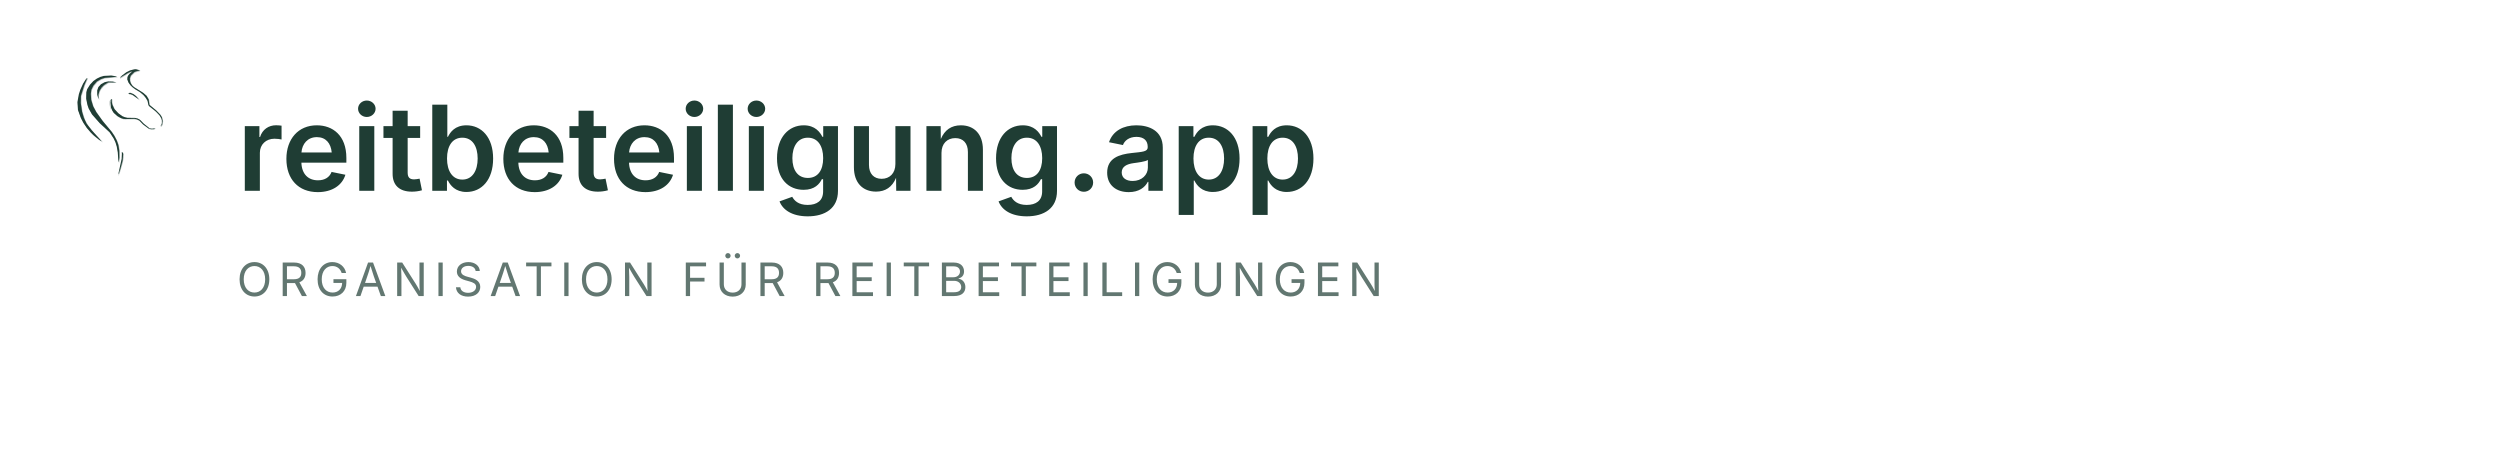
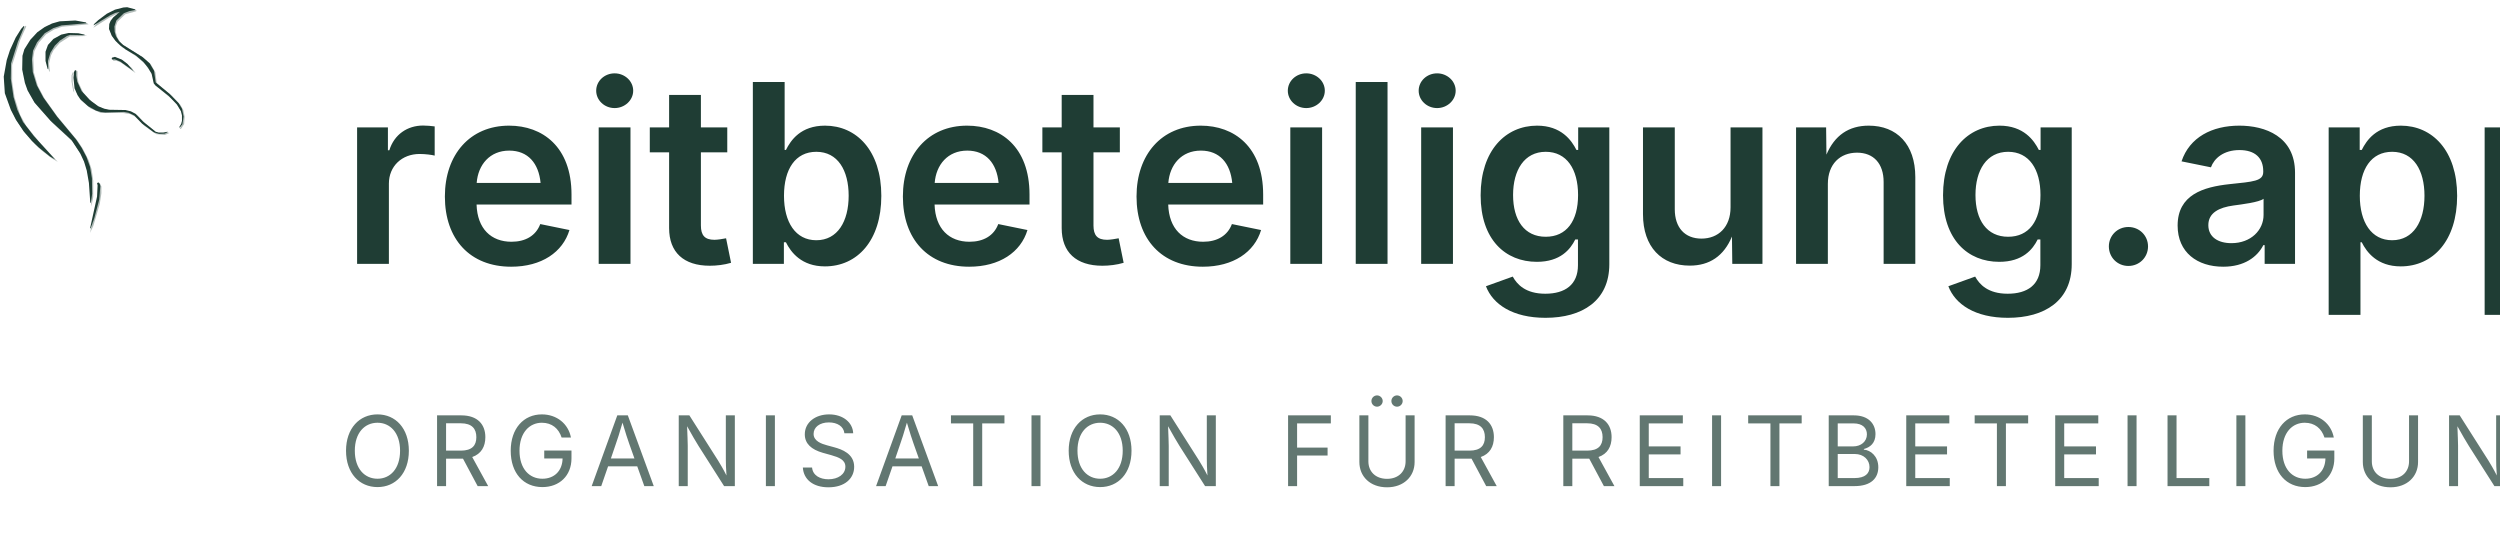
- <svg xmlns="http://www.w3.org/2000/svg" viewBox="0 0 760 140">
+ <svg xmlns="http://www.w3.org/2000/svg" viewBox="23 20 360 80">
  <g transform="translate(16 16) scale(0.078125)">
    <g fill="#1f3d34" opacity="0.35" transform="translate(2 2)">
      <path d="M 201.00 90.00 L 187.50 93.50 L 174.00 99.50 L 158.00 110.50 L 147.00 122.00 L 135.50 139.50 L 132.50 147.00 L 130.00 166.00 L 131.00 185.50 L 139.00 215.00 L 153.00 240.50 L 184.00 275.50 L 222.00 310.50 L 237.50 334.50 L 245.50 352.50 L 251.00 374.00 L 255.00 404.50 L 256.00 430.00 L 259.50 412.00 L 259.50 382.50 L 256.50 361.50 L 251.00 344.50 L 240.00 323.00 L 230.00 308.00 L 193.00 263.50 L 169.50 230.50 L 157.50 208.00 L 150.00 182.50 L 149.00 155.50 L 151.00 143.50 L 159.00 128.00 L 172.50 112.50 L 187.50 103.50 L 202.00 98.50 L 251.00 94.00 L 248.00 92.00 L 232.00 89.00 Z" />
      <path d="M 135.00 96.50 L 128.00 104.50 L 119.00 119.00 L 108.50 141.50 L 101.50 163.00 L 97.00 184.50 L 96.00 197.50 L 98.50 224.00 L 109.50 254.00 L 119.00 272.50 L 133.50 294.00 L 152.50 315.50 L 165.00 327.00 L 183.00 341.00 L 194.00 347.50 L 160.50 311.50 L 136.00 281.50 L 124.50 260.50 L 114.50 229.00 L 110.00 199.50 L 110.00 169.00 L 125.00 122.50 L 136.00 98.00 Z" />
      <path d="M 284.50 77.50 L 265.50 92.50 L 259.50 100.50 L 288.50 82.00 L 301.50 75.50 L 309.50 73.50 L 295.50 86.00 L 290.50 96.50 L 290.00 104.50 L 295.50 117.50 L 304.50 129.00 L 313.00 136.50 L 339.50 153.50 L 355.00 167.00 L 369.00 187.50 L 371.00 200.00 L 373.50 206.00 L 404.00 231.50 L 415.50 244.00 L 422.50 255.50 L 425.00 266.00 L 424.00 277.50 L 419.00 286.50 L 421.00 287.00 L 427.00 278.00 L 428.00 264.50 L 425.50 252.00 L 420.00 242.50 L 404.00 225.50 L 376.50 202.50 L 374.00 182.50 L 365.00 167.00 L 351.50 155.50 L 315.00 132.50 L 309.50 127.50 L 304.00 118.50 L 301.00 108.50 L 301.00 98.00 L 304.00 89.50 L 318.50 75.50 L 338.50 70.00 L 339.50 68.50 L 325.50 64.50 L 315.50 65.00 L 299.50 69.50 Z" />
      <path d="M 227.00 181.00 L 225.50 185.50 L 225.00 202.00 L 228.50 218.50 L 237.50 234.50 L 254.50 249.00 L 273.50 257.50 L 314.00 257.50 L 327.50 259.50 L 336.50 264.00 L 353.50 281.00 L 375.50 296.50 L 391.50 298.00 L 399.50 294.50 L 397.50 293.50 L 383.50 295.50 L 374.50 292.50 L 355.00 276.50 L 340.50 261.50 L 329.00 255.50 L 318.00 253.50 L 289.00 253.00 L 271.00 247.00 L 256.50 236.50 L 241.00 220.00 L 232.50 202.00 L 230.50 192.00 L 230.50 181.00 L 229.50 179.50 Z" />
      <path d="M 248.00 115.50 L 232.00 112.00 L 215.00 112.00 L 198.00 116.50 L 187.00 123.50 L 176.50 136.00 L 173.00 148.50 L 173.50 165.00 L 178.50 181.50 L 179.50 180.50 L 178.00 166.50 L 181.50 151.50 L 186.50 141.50 L 197.50 128.50 L 216.00 116.50 Z" />
      <path d="M 272.00 387.50 L 268.00 389.00 L 269.50 395.00 L 268.50 412.00 L 253.50 478.50 L 259.50 466.00 L 271.50 425.00 L 274.50 405.50 L 274.50 393.00 Z" />
      <path d="M 295.50 157.50 L 296.50 161.50 L 302.00 161.00 L 310.50 164.50 L 337.50 184.00 L 329.50 173.50 L 314.50 161.00 L 302.50 156.00 Z" />
      <path d="M 222.00 182.00 L 219.50 188.00 L 219.50 199.50 L 222.50 216.50 L 224.50 220.00 L 221.50 200.50 L 221.50 187.50 L 223.50 183.50 Z" />
    </g>
    <g fill="#1f3d34">
      <path d="M 199.50 90.50 L 185.50 94.50 L 172.00 101.00 L 158.50 110.50 L 145.50 124.50 L 134.50 142.00 L 131.00 154.00 L 130.50 179.50 L 135.50 204.00 L 140.50 218.00 L 153.00 240.00 L 183.00 274.00 L 221.50 309.50 L 237.50 334.00 L 244.50 349.00 L 249.50 365.50 L 253.50 388.50 L 256.00 425.00 L 257.00 425.00 L 259.50 408.50 L 259.00 379.50 L 255.50 358.50 L 249.00 340.50 L 240.00 323.50 L 230.00 308.50 L 195.00 266.50 L 169.50 231.00 L 157.50 208.50 L 150.00 184.00 L 148.50 161.00 L 150.50 144.50 L 158.00 129.00 L 172.00 112.50 L 188.00 103.00 L 203.00 98.00 L 249.00 94.00 L 248.00 92.50 L 228.50 89.00 Z" />
      <path d="M 133.50 99.00 L 128.50 104.50 L 118.50 120.50 L 108.00 143.50 L 102.00 162.00 L 96.50 192.50 L 98.50 223.00 L 109.50 253.50 L 119.00 272.00 L 133.00 293.00 L 148.50 311.00 L 161.00 323.00 L 181.50 339.50 L 191.00 345.00 L 152.00 302.00 L 132.00 276.00 L 121.50 253.50 L 114.50 230.00 L 109.50 196.00 L 110.00 168.00 L 122.50 128.50 L 134.50 100.00 Z" />
      <path d="M 286.50 76.50 L 270.50 88.50 L 263.00 95.50 L 262.00 98.00 L 292.50 79.50 L 302.00 75.00 L 310.50 73.00 L 298.50 83.00 L 293.50 89.50 L 291.00 95.50 L 290.50 104.50 L 295.50 117.00 L 302.50 126.50 L 311.50 135.00 L 321.50 142.50 L 340.00 153.50 L 353.50 165.00 L 362.50 176.00 L 369.00 187.00 L 373.00 205.00 L 376.50 209.00 L 400.50 228.00 L 415.50 243.50 L 423.00 256.00 L 425.00 264.00 L 425.00 274.00 L 423.50 279.50 L 420.00 285.50 L 421.00 286.50 L 426.00 280.00 L 428.00 266.00 L 425.00 251.50 L 419.00 241.50 L 402.50 224.50 L 376.50 203.00 L 373.50 181.50 L 365.50 168.00 L 352.50 156.50 L 316.50 134.00 L 309.00 127.00 L 303.50 118.00 L 301.00 110.00 L 300.50 100.00 L 304.00 89.00 L 318.00 75.50 L 328.50 71.50 L 339.00 69.50 L 339.00 68.50 L 324.00 64.50 L 317.00 65.00 L 301.50 69.00 Z" />
      <path d="M 227.50 181.00 L 226.00 184.00 L 225.00 194.50 L 227.00 214.00 L 232.50 226.50 L 237.50 234.00 L 252.00 247.00 L 266.50 255.00 L 275.00 257.50 L 283.50 258.50 L 318.00 257.50 L 326.50 259.00 L 337.00 264.00 L 351.50 279.00 L 373.00 295.00 L 383.00 298.00 L 393.00 297.50 L 398.50 295.00 L 398.50 294.00 L 390.50 295.50 L 382.00 295.50 L 376.50 294.00 L 353.50 275.50 L 339.50 261.00 L 331.00 256.50 L 321.00 254.00 L 291.00 253.50 L 281.50 251.50 L 270.50 247.00 L 255.00 235.50 L 240.00 219.00 L 232.00 201.50 L 230.00 190.50 L 230.00 180.50 Z" />
      <path d="M 245.50 115.00 L 234.00 112.50 L 216.00 112.00 L 202.50 115.00 L 188.00 123.00 L 178.00 134.00 L 173.50 146.50 L 173.50 163.50 L 177.50 178.50 L 178.50 178.50 L 178.00 163.50 L 182.50 148.50 L 190.50 135.50 L 200.00 126.00 L 213.00 117.50 L 219.00 115.50 L 245.50 116.00 Z" />
      <path d="M 271.50 387.50 L 268.50 388.50 L 269.50 393.00 L 268.50 413.50 L 255.50 472.50 L 257.00 471.50 L 263.50 453.00 L 272.50 419.00 L 274.50 394.50 L 273.50 390.00 Z" />
      <path d="M 296.00 157.50 L 295.50 160.00 L 296.50 161.00 L 301.00 160.50 L 311.00 164.50 L 335.50 182.00 L 324.50 169.00 L 314.00 161.00 L 301.50 156.00 Z" />
    </g>
  </g>
  <text x="72" y="58" font-family="Inter, system-ui, -apple-system, Segoe UI, Roboto, sans-serif" font-size="36" font-weight="600" fill="#1f3d34">reitbeteiligung.app</text>
  <text x="72" y="90" font-family="Inter, system-ui, -apple-system, Segoe UI, Roboto, sans-serif" font-size="14" letter-spacing="2" fill="#1f3d34" opacity="0.7">ORGANISATION FÜR REITBETEILIGUNGEN</text>
</svg>
